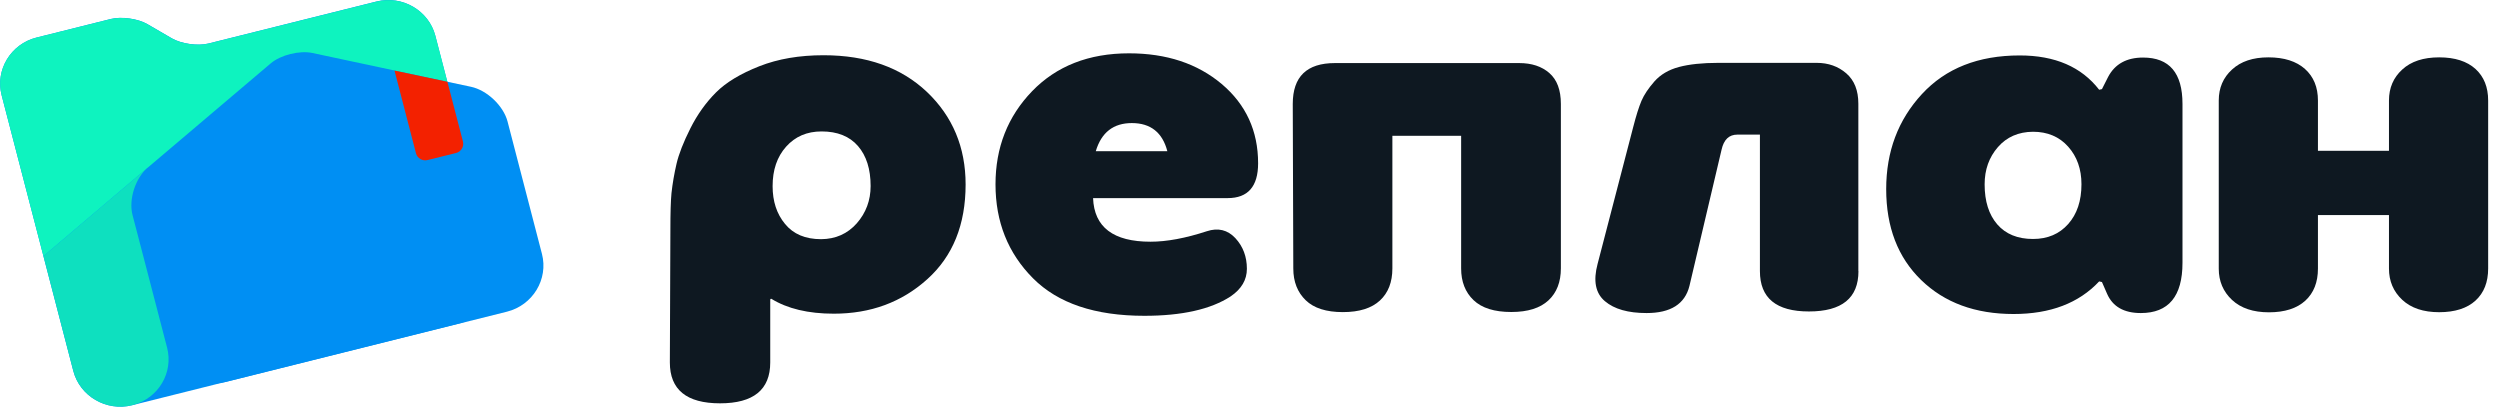
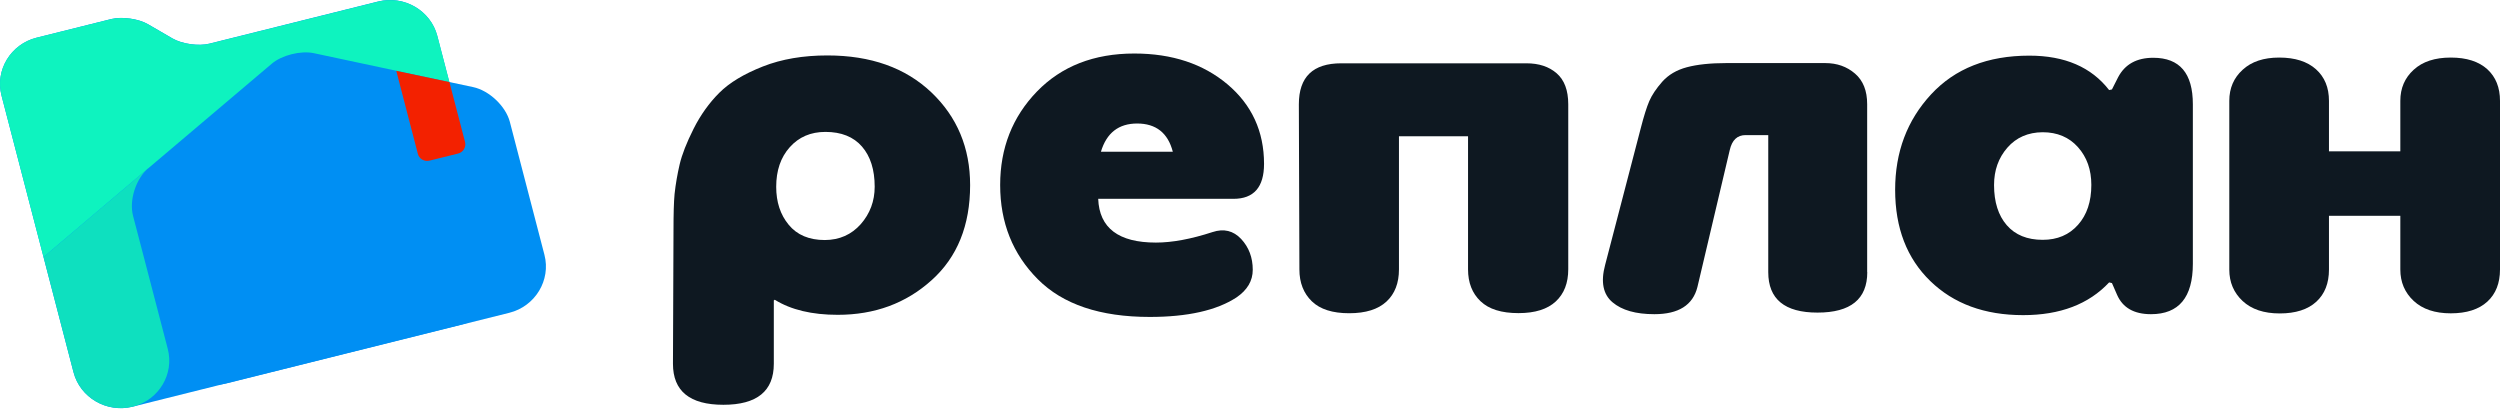
- <svg xmlns="http://www.w3.org/2000/svg" width="209" height="34" viewBox="0 0 209 34" fill="none">
-   <path d="M38.467 27.02L11.045 33.877C8.888 34.417 6.678 33.125 6.127 31.011L0.135 7.962C-0.415 5.847 0.902 3.68 3.05 3.14L9.267 1.583C10.161 1.361 11.541 1.556 12.326 2.016L14.366 3.202C15.16 3.662 16.54 3.857 17.424 3.635L31.474 0.123C33.631 -0.417 35.842 0.875 36.392 2.989L41.382 22.198C41.932 24.313 40.624 26.48 38.467 27.02Z" fill="#008FF3" />
-   <path d="M42.383 26.056L18.877 31.931C16.721 32.471 14.51 31.179 13.959 29.064L11.081 17.987C10.738 16.677 11.316 14.89 12.353 14.005L22.613 5.308C23.452 4.591 25.031 4.202 26.114 4.432L39.37 7.254C40.714 7.537 42.086 8.847 42.429 10.148L45.307 21.225C45.858 23.34 44.54 25.516 42.383 26.056Z" fill="#008FF3" />
-   <path d="M13.969 29.064L11.894 21.093L11.082 17.987C10.739 16.677 11.316 14.89 12.354 14.005L3.628 21.411L6.128 31.011C6.678 33.126 8.889 34.409 11.046 33.878L11.145 33.851C13.248 33.276 14.511 31.153 13.969 29.064Z" fill="#0EE0BF" />
-   <path d="M12.308 14.057C12.326 14.039 12.344 14.022 12.362 14.004L22.622 5.307C23.461 4.59 25.04 4.201 26.123 4.431L37.403 6.837L36.401 2.997C35.851 0.883 33.64 -0.4 31.483 0.131L17.424 3.643C16.531 3.864 15.151 3.67 14.366 3.21L12.326 2.024C11.532 1.564 10.152 1.369 9.267 1.59L3.05 3.139C0.902 3.679 -0.415 5.846 0.135 7.961L3.628 21.41L12.353 14.004C12.335 14.022 12.326 14.039 12.308 14.057Z" fill="#0EF3BF" />
-   <path d="M35.76 13.377L38.116 12.793C38.549 12.687 38.81 12.253 38.702 11.828L37.403 6.838L32.981 5.9L34.777 12.819C34.885 13.235 35.327 13.492 35.76 13.377Z" fill="#F32100" />
-   <path d="M64.392 30.303C64.392 32.577 62.993 33.718 60.196 33.718C57.399 33.718 56 32.577 56 30.303L56.045 19.155C56.045 17.828 56.072 16.828 56.135 16.155C56.226 15.324 56.37 14.501 56.559 13.687C56.749 12.873 57.137 11.882 57.715 10.732C58.292 9.581 59.014 8.573 59.853 7.732C60.701 6.883 61.91 6.157 63.48 5.538C65.051 4.919 66.837 4.618 68.85 4.618C72.459 4.618 75.337 5.644 77.494 7.688C79.642 9.732 80.725 12.316 80.725 15.421C80.725 18.774 79.66 21.42 77.521 23.34C75.382 25.269 72.784 26.224 69.707 26.224C67.568 26.224 65.827 25.808 64.482 24.977H64.437C64.437 25.003 64.419 25.021 64.392 25.021V30.303ZM71.629 18.668C72.396 17.792 72.784 16.748 72.784 15.554C72.784 14.138 72.432 13.023 71.728 12.209C71.024 11.395 70.004 10.988 68.687 10.988C67.46 10.988 66.476 11.413 65.718 12.262C64.96 13.112 64.59 14.209 64.59 15.563C64.59 16.828 64.933 17.881 65.628 18.721C66.323 19.571 67.325 19.995 68.642 19.995C69.86 19.986 70.853 19.544 71.629 18.668Z" fill="#0E1821" />
-   <path d="M86.355 23.26C84.271 21.163 83.224 18.553 83.224 15.412C83.224 12.333 84.244 9.74 86.283 7.626C88.322 5.52 91.02 4.458 94.386 4.458C97.526 4.458 100.107 5.316 102.137 7.024C104.159 8.732 105.178 10.944 105.178 13.651C105.178 15.589 104.33 16.562 102.634 16.562H91.381C91.472 18.995 93.078 20.207 96.182 20.207C97.535 20.207 99.106 19.915 100.892 19.331C101.831 19.022 102.625 19.216 103.274 19.906C103.915 20.596 104.24 21.455 104.24 22.472C104.24 23.392 103.789 24.162 102.877 24.782C101.217 25.861 98.808 26.401 95.668 26.401C91.544 26.401 88.44 25.357 86.355 23.26ZM91.607 12.642H97.59C97.183 11.076 96.191 10.289 94.621 10.289C93.087 10.289 92.076 11.067 91.607 12.642Z" fill="#0E1821" />
-   <path d="M130.489 22.429C130.489 23.57 130.146 24.464 129.451 25.11C128.757 25.756 127.728 26.083 126.347 26.083C124.931 26.083 123.884 25.756 123.189 25.092C122.494 24.429 122.151 23.544 122.151 22.438V11.351H116.403V22.438C116.403 23.579 116.061 24.473 115.366 25.119C114.671 25.765 113.642 26.092 112.262 26.092C110.881 26.092 109.843 25.765 109.158 25.101C108.472 24.438 108.12 23.553 108.12 22.447L108.075 8.688C108.075 6.406 109.248 5.273 111.603 5.273H127.006C128.044 5.273 128.883 5.547 129.524 6.105C130.164 6.662 130.489 7.52 130.489 8.688V22.429Z" fill="#0E1821" />
-   <path d="M155.367 22.668C155.367 24.915 153.987 26.038 151.226 26.038C148.491 26.038 147.129 24.915 147.129 22.668V11.254H145.243C144.548 11.254 144.115 11.67 143.926 12.501L141.237 23.906C140.858 25.419 139.666 26.171 137.654 26.171C136.111 26.171 134.956 25.844 134.171 25.18C133.386 24.517 133.179 23.482 133.558 22.066L136.526 10.661C136.779 9.679 137.014 8.927 137.23 8.422C137.447 7.918 137.808 7.378 138.313 6.803C138.818 6.237 139.495 5.83 140.361 5.6C141.227 5.37 142.319 5.255 143.637 5.255H151.875C152.85 5.255 153.671 5.547 154.348 6.131C155.024 6.715 155.358 7.564 155.358 8.67V22.668H155.367Z" fill="#0E1821" />
-   <path d="M182.456 21.968C182.456 24.773 181.292 26.171 178.973 26.171C177.556 26.171 176.617 25.631 176.148 24.552L175.724 23.579C175.697 23.579 175.652 23.57 175.607 23.552C175.562 23.535 175.517 23.526 175.489 23.526C173.793 25.339 171.411 26.251 168.334 26.251C165.13 26.251 162.559 25.304 160.61 23.411C158.661 21.517 157.686 18.987 157.686 15.81C157.686 12.669 158.679 10.024 160.673 7.865C162.667 5.706 165.392 4.635 168.848 4.635C171.799 4.635 174.01 5.591 175.489 7.502C175.517 7.502 175.562 7.493 175.607 7.476C175.652 7.458 175.697 7.449 175.724 7.449L176.238 6.432C176.807 5.352 177.781 4.812 179.162 4.812C181.364 4.812 182.456 6.104 182.456 8.688V21.968ZM167.025 12.298C166.285 13.147 165.915 14.182 165.915 15.412C165.915 16.828 166.267 17.943 166.971 18.757C167.675 19.571 168.677 19.978 169.958 19.978C171.185 19.978 172.16 19.562 172.9 18.73C173.64 17.898 174.01 16.792 174.01 15.403C174.01 14.138 173.64 13.094 172.9 12.262C172.16 11.431 171.176 11.015 169.958 11.015C168.749 11.024 167.765 11.448 167.025 12.298Z" fill="#0E1821" />
-   <path d="M185.488 8.396C185.488 7.352 185.858 6.485 186.598 5.812C187.338 5.131 188.348 4.795 189.639 4.795C190.956 4.795 191.976 5.122 192.698 5.768C193.419 6.414 193.78 7.29 193.78 8.405V12.607H199.718V8.396C199.718 7.352 200.088 6.485 200.828 5.812C201.568 5.131 202.596 4.795 203.914 4.795C205.231 4.795 206.242 5.122 206.955 5.768C207.659 6.414 208.01 7.29 208.01 8.405V22.446C208.01 23.588 207.659 24.481 206.955 25.127C206.251 25.773 205.231 26.1 203.914 26.1C202.596 26.1 201.568 25.755 200.828 25.065C200.088 24.375 199.718 23.499 199.718 22.455V17.978H193.78V22.455C193.78 23.596 193.428 24.49 192.725 25.136C192.021 25.782 191.001 26.109 189.684 26.109C188.366 26.109 187.338 25.764 186.598 25.074C185.858 24.384 185.488 23.508 185.488 22.464V8.396Z" fill="#0E1821" />
+ <svg xmlns="http://www.w3.org/2000/svg" width="245" height="40" viewBox="0 0 245 40" fill="none">
+   <path d="M45.298 31.788L12.998 39.856C10.457 40.491 7.853 38.971 7.205 36.483L0.147 9.367C-0.501 6.879 1.051 4.329 3.581 3.694L10.904 1.862C11.956 1.602 13.582 1.831 14.507 2.372L16.909 3.767C17.844 4.308 19.47 4.537 20.512 4.277L37.061 0.144C39.601 -0.491 42.205 1.029 42.853 3.517L48.731 26.115C49.38 28.603 47.838 31.154 45.298 31.788Z" fill="#008FF3" />
+   <path d="M49.911 30.654L22.223 37.566C19.683 38.201 17.079 36.681 16.43 34.193L13.04 21.161C12.636 19.62 13.316 17.518 14.539 16.477L26.623 6.244C27.612 5.401 29.472 4.943 30.747 5.214L46.361 8.534C47.944 8.867 49.56 10.408 49.964 11.938L53.355 24.971C54.003 27.458 52.451 30.019 49.911 30.654Z" fill="#008FF3" />
+   <path d="M16.442 34.194L13.997 24.815L13.041 21.161C12.637 19.621 13.317 17.518 14.539 16.477L4.261 25.19L7.205 36.484C7.854 38.971 10.458 40.481 12.998 39.856L13.115 39.825C15.592 39.148 17.08 36.65 16.442 34.194Z" fill="#0EE0BF" />
+   <path d="M14.486 16.538C14.507 16.517 14.528 16.496 14.549 16.475L26.634 6.243C27.623 5.4 29.483 4.942 30.758 5.212L44.044 8.044L42.864 3.526C42.216 1.038 39.612 -0.471 37.072 0.154L20.512 4.286C19.46 4.546 17.834 4.317 16.909 3.776L14.507 2.381C13.572 1.84 11.945 1.611 10.904 1.871L3.581 3.693C1.051 4.328 -0.501 6.878 0.147 9.366L4.261 25.188L14.539 16.475C14.517 16.496 14.507 16.517 14.486 16.538Z" fill="#0EF3BF" />
+   <path d="M42.109 15.737L44.884 15.05C45.394 14.925 45.702 14.415 45.575 13.916L44.044 8.045L38.836 6.942L40.951 15.082C41.078 15.571 41.599 15.873 42.109 15.737Z" fill="#F32100" />
+   <path d="M75.834 35.651C75.834 38.326 74.187 39.669 70.892 39.669C67.597 39.669 65.95 38.326 65.95 35.651L66.003 22.535C66.003 20.974 66.034 19.797 66.109 19.006C66.215 18.028 66.385 17.06 66.608 16.102C66.832 15.145 67.289 13.979 67.969 12.626C68.649 11.272 69.499 10.086 70.488 9.097C71.487 8.098 72.911 7.244 74.761 6.515C76.61 5.787 78.715 5.433 81.085 5.433C85.336 5.433 88.727 6.64 91.267 9.045C93.797 11.449 95.072 14.489 95.072 18.142C95.072 22.087 93.818 25.2 91.299 27.459C88.78 29.728 85.719 30.852 82.094 30.852C79.575 30.852 77.524 30.363 75.94 29.384H75.887C75.887 29.416 75.866 29.436 75.834 29.436V35.651ZM84.358 21.963C85.262 20.932 85.719 19.704 85.719 18.299C85.719 16.633 85.304 15.322 84.475 14.364C83.646 13.406 82.445 12.927 80.893 12.927C79.448 12.927 78.289 13.427 77.397 14.426C76.504 15.426 76.068 16.716 76.068 18.309C76.068 19.797 76.472 21.036 77.29 22.025C78.109 23.024 79.288 23.524 80.84 23.524C82.275 23.514 83.444 22.993 84.358 21.963Z" fill="#0E1821" />
+   <path d="M101.704 27.364C99.249 24.897 98.016 21.827 98.016 18.131C98.016 14.509 99.217 11.459 101.619 8.971C104.021 6.494 107.199 5.245 111.164 5.245C114.863 5.245 117.902 6.254 120.294 8.263C122.675 10.272 123.876 12.875 123.876 16.06C123.876 18.34 122.877 19.485 120.878 19.485H107.624C107.731 22.347 109.623 23.773 113.279 23.773C114.873 23.773 116.723 23.43 118.827 22.743C119.932 22.378 120.868 22.607 121.633 23.419C122.388 24.231 122.77 25.241 122.77 26.438C122.77 27.52 122.239 28.426 121.165 29.155C119.21 30.425 116.372 31.06 112.673 31.06C107.816 31.06 104.159 29.831 101.704 27.364ZM107.89 14.873H114.937C114.459 13.031 113.29 12.104 111.44 12.104C109.633 12.104 108.443 13.021 107.89 14.873Z" fill="#0E1821" />
+   <path d="M153.689 26.387C153.689 27.73 153.285 28.781 152.467 29.541C151.649 30.301 150.437 30.686 148.811 30.686C147.142 30.686 145.909 30.301 145.091 29.52C144.272 28.74 143.868 27.699 143.868 26.398V13.355H137.098V26.398C137.098 27.74 136.694 28.792 135.876 29.552C135.057 30.311 133.845 30.697 132.219 30.697C130.593 30.697 129.371 30.311 128.563 29.531C127.755 28.75 127.341 27.709 127.341 26.408L127.288 10.222C127.288 7.536 128.669 6.204 131.443 6.204H149.587C150.809 6.204 151.797 6.526 152.552 7.182C153.307 7.838 153.689 8.848 153.689 10.222V26.387Z" fill="#0E1821" />
+   <path d="M182.993 26.668C182.993 29.312 181.366 30.634 178.114 30.634C174.894 30.634 173.289 29.312 173.289 26.668V13.24H171.067C170.249 13.24 169.739 13.729 169.515 14.707L166.348 28.125C165.902 29.905 164.499 30.79 162.129 30.79C160.311 30.79 158.951 30.404 158.026 29.624C157.101 28.843 156.857 27.625 157.303 25.96L160.8 12.542C161.098 11.387 161.374 10.502 161.629 9.909C161.884 9.315 162.309 8.68 162.904 8.004C163.5 7.338 164.297 6.859 165.317 6.588C166.337 6.318 167.624 6.182 169.175 6.182H178.879C180.027 6.182 180.994 6.526 181.792 7.213C182.589 7.9 182.982 8.899 182.982 10.2V26.668H182.993Z" fill="#0E1821" />
+   <path d="M214.9 25.845C214.9 29.145 213.529 30.79 210.797 30.79C209.128 30.79 208.023 30.155 207.47 28.885L206.971 27.74C206.939 27.74 206.886 27.729 206.833 27.708C206.78 27.688 206.726 27.677 206.694 27.677C204.696 29.811 201.89 30.883 198.266 30.883C194.493 30.883 191.464 29.77 189.168 27.542C186.872 25.314 185.724 22.337 185.724 18.6C185.724 14.905 186.893 11.793 189.242 9.253C191.591 6.713 194.801 5.453 198.872 5.453C202.347 5.453 204.951 6.578 206.694 8.826C206.726 8.826 206.78 8.816 206.833 8.795C206.886 8.774 206.939 8.764 206.971 8.764L207.577 7.567C208.246 6.297 209.394 5.662 211.02 5.662C213.614 5.662 214.9 7.181 214.9 10.221V25.845ZM196.725 14.468C195.853 15.467 195.417 16.685 195.417 18.132C195.417 19.797 195.832 21.109 196.661 22.067C197.49 23.024 198.67 23.503 200.179 23.503C201.625 23.503 202.773 23.014 203.644 22.035C204.516 21.057 204.951 19.756 204.951 18.122C204.951 16.633 204.516 15.405 203.644 14.426C202.773 13.448 201.614 12.959 200.179 12.959C198.755 12.969 197.596 13.469 196.725 14.468Z" fill="#0E1821" />
+   <path d="M218.471 9.877C218.471 8.649 218.907 7.629 219.778 6.838C220.65 6.036 221.84 5.641 223.36 5.641C224.912 5.641 226.113 6.026 226.963 6.786C227.814 7.546 228.239 8.576 228.239 9.888V14.832H235.232V9.877C235.232 8.649 235.668 7.629 236.54 6.838C237.411 6.036 238.623 5.641 240.175 5.641C241.726 5.641 242.917 6.026 243.757 6.786C244.586 7.546 245 8.576 245 9.888V26.407C245 27.75 244.586 28.801 243.757 29.561C242.928 30.321 241.726 30.706 240.175 30.706C238.623 30.706 237.411 30.3 236.54 29.488C235.668 28.677 235.232 27.646 235.232 26.418V21.151H228.239V26.418C228.239 27.761 227.824 28.812 226.995 29.572C226.166 30.332 224.965 30.717 223.413 30.717C221.861 30.717 220.65 30.311 219.778 29.499C218.907 28.687 218.471 27.656 218.471 26.428V9.877Z" fill="#0E1821" />
</svg>
